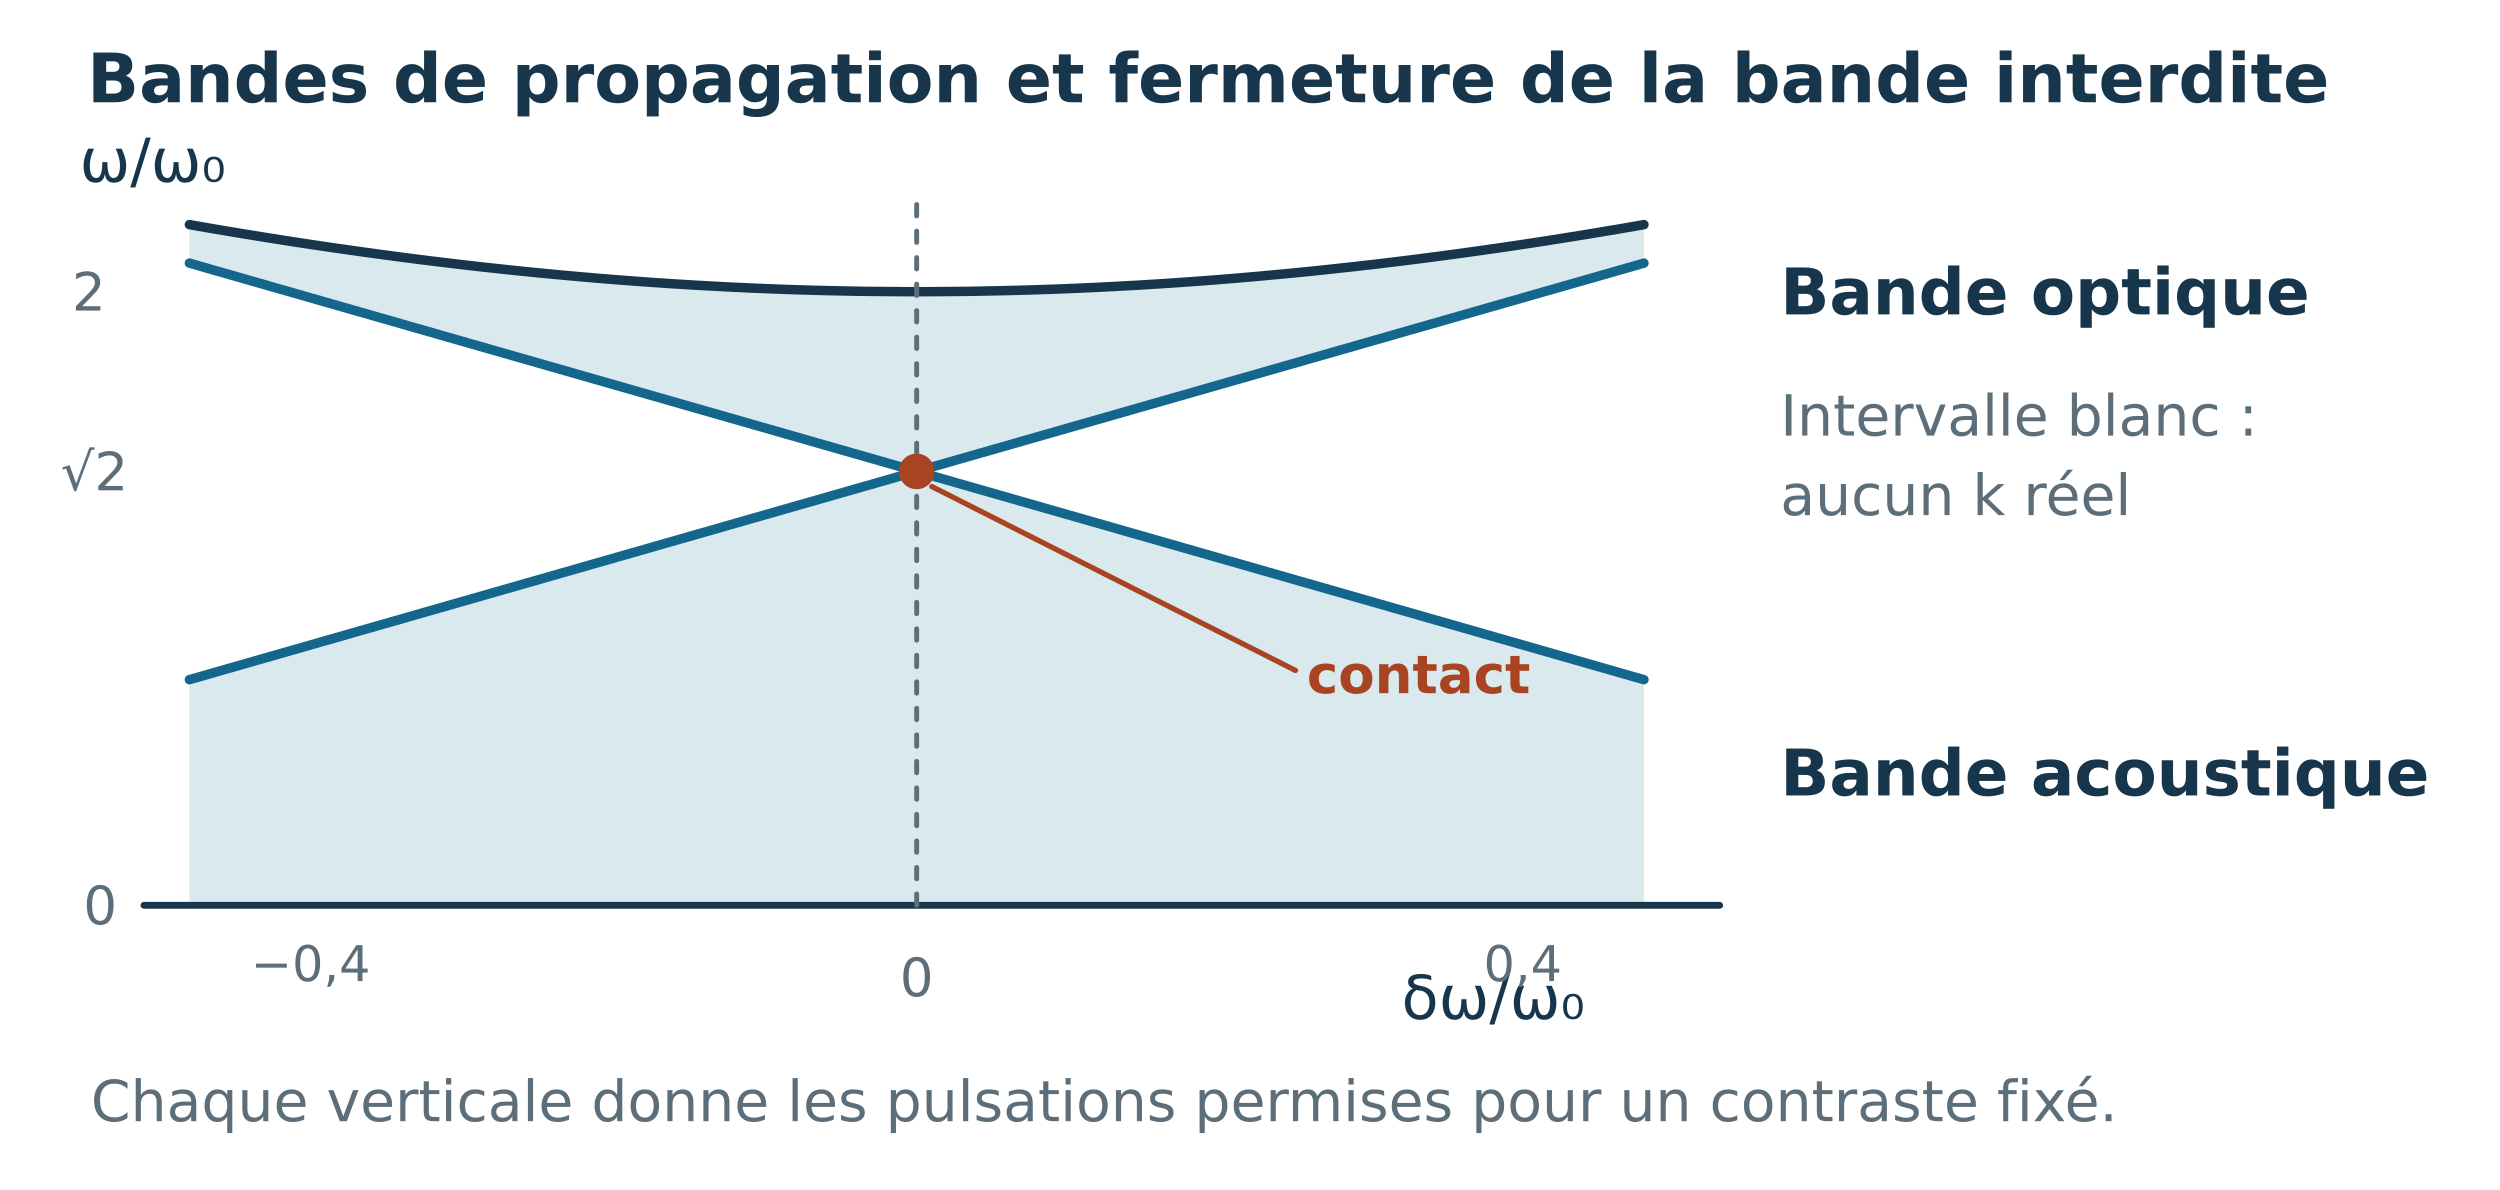
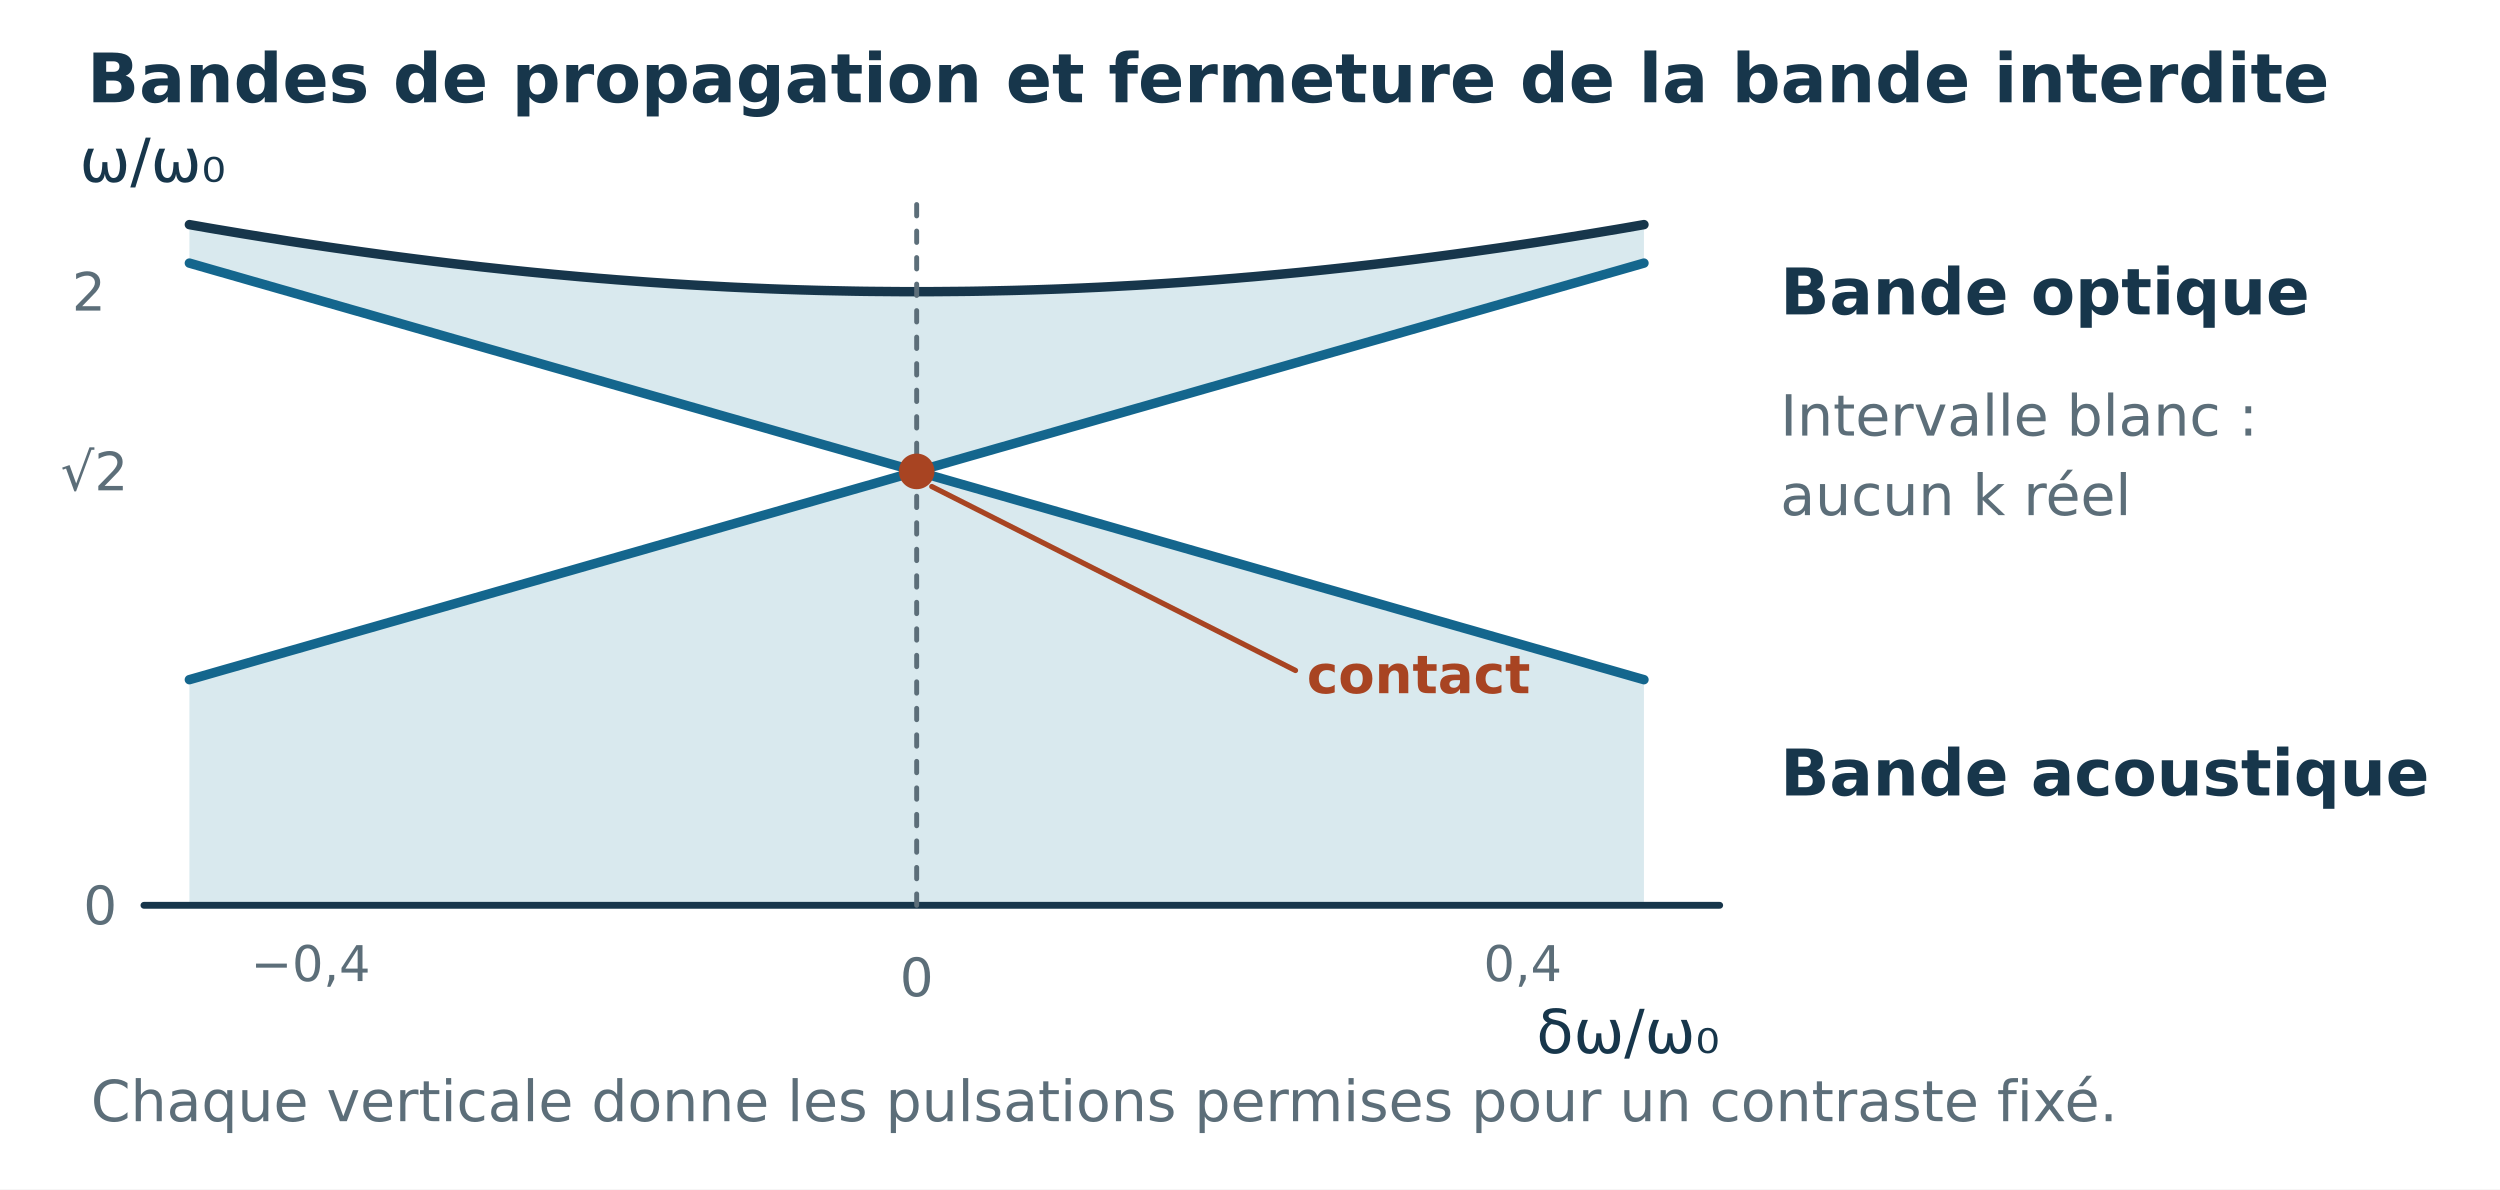
<svg xmlns="http://www.w3.org/2000/svg" width="660" height="314" viewBox="0 0 660 314">
  <rect width="660" height="314" fill="white" />
  <g font-family="DejaVu Sans, sans-serif" stroke-linejoin="round" stroke-linecap="round">
    <text x="23" y="27" fill="#17364b" font-size="18" font-weight="650" text-anchor="start">Bandes de propagation et fermeture de la bande interdite</text>
    <path d="M50.00 239.00 L52.40 239.00 L54.80 239.00 L57.20 239.00 L59.60 239.00 L62.00 239.00 L64.40 239.00 L66.80 239.00 L69.20 239.00 L71.60 239.00 L74.00 239.00 L76.40 239.00 L78.80 239.00 L81.20 239.00 L83.60 239.00 L86.00 239.00 L88.40 239.00 L90.80 239.00 L93.20 239.00 L95.60 239.00 L98.00 239.00 L100.40 239.00 L102.80 239.00 L105.20 239.00 L107.60 239.00 L110.00 239.00 L112.40 239.00 L114.80 239.00 L117.20 239.00 L119.60 239.00 L122.00 239.00 L124.40 239.00 L126.80 239.00 L129.20 239.00 L131.60 239.00 L134.00 239.00 L136.40 239.00 L138.80 239.00 L141.20 239.00 L143.60 239.00 L146.00 239.00 L148.40 239.00 L150.80 239.00 L153.20 239.00 L155.60 239.00 L158.00 239.00 L160.40 239.00 L162.80 239.00 L165.20 239.00 L167.60 239.00 L170.00 239.00 L172.40 239.00 L174.80 239.00 L177.20 239.00 L179.60 239.00 L182.00 239.00 L184.40 239.00 L186.80 239.00 L189.20 239.00 L191.60 239.00 L194.00 239.00 L196.40 239.00 L198.80 239.00 L201.20 239.00 L203.60 239.00 L206.00 239.00 L208.40 239.00 L210.80 239.00 L213.20 239.00 L215.60 239.00 L218.00 239.00 L220.40 239.00 L222.80 239.00 L225.20 239.00 L227.60 239.00 L230.00 239.00 L232.40 239.00 L234.80 239.00 L237.20 239.00 L239.60 239.00 L242.00 239.00 L244.40 239.00 L246.80 239.00 L249.20 239.00 L251.60 239.00 L254.00 239.00 L256.40 239.00 L258.80 239.00 L261.20 239.00 L263.60 239.00 L266.00 239.00 L268.40 239.00 L270.80 239.00 L273.20 239.00 L275.60 239.00 L278.00 239.00 L280.40 239.00 L282.80 239.00 L285.20 239.00 L287.60 239.00 L290.00 239.00 L292.40 239.00 L294.80 239.00 L297.20 239.00 L299.60 239.00 L302.00 239.00 L304.40 239.00 L306.80 239.00 L309.20 239.00 L311.60 239.00 L314.00 239.00 L316.40 239.00 L318.80 239.00 L321.20 239.00 L323.60 239.00 L326.00 239.00 L328.40 239.00 L330.80 239.00 L333.20 239.00 L335.60 239.00 L338.00 239.00 L340.40 239.00 L342.80 239.00 L345.20 239.00 L347.60 239.00 L350.00 239.00 L352.40 239.00 L354.80 239.00 L357.20 239.00 L359.60 239.00 L362.00 239.00 L364.40 239.00 L366.80 239.00 L369.20 239.00 L371.60 239.00 L374.00 239.00 L376.40 239.00 L378.80 239.00 L381.20 239.00 L383.60 239.00 L386.00 239.00 L388.40 239.00 L390.80 239.00 L393.20 239.00 L395.60 239.00 L398.00 239.00 L400.40 239.00 L402.80 239.00 L405.20 239.00 L407.60 239.00 L410.00 239.00 L412.40 239.00 L414.80 239.00 L417.20 239.00 L419.60 239.00 L422.00 239.00 L424.40 239.00 L426.80 239.00 L429.20 239.00 L431.60 239.00 L434.00 239.00 L434.00 179.43 L431.60 178.75 L429.20 178.06 L426.80 177.37 L424.40 176.68 L422.00 176.00 L419.60 175.31 L417.20 174.62 L414.80 173.93 L412.40 173.25 L410.00 172.56 L407.60 171.87 L405.20 171.19 L402.80 170.50 L400.40 169.81 L398.00 169.12 L395.60 168.44 L393.20 167.75 L390.80 167.06 L388.40 166.37 L386.00 165.69 L383.60 165.00 L381.20 164.31 L378.80 163.63 L376.40 162.94 L374.00 162.25 L371.60 161.56 L369.20 160.88 L366.80 160.19 L364.40 159.50 L362.00 158.81 L359.60 158.13 L357.20 157.44 L354.80 156.75 L352.40 156.06 L350.00 155.38 L347.60 154.69 L345.20 154.00 L342.80 153.32 L340.40 152.63 L338.00 151.94 L335.60 151.25 L333.20 150.57 L330.80 149.88 L328.40 149.19 L326.00 148.50 L323.60 147.82 L321.20 147.13 L318.80 146.44 L316.40 145.76 L314.00 145.07 L311.60 144.38 L309.20 143.69 L306.80 143.01 L304.40 142.32 L302.00 141.63 L299.60 140.94 L297.20 140.26 L294.80 139.57 L292.40 138.88 L290.00 138.19 L287.60 137.51 L285.20 136.82 L282.80 136.13 L280.40 135.45 L278.00 134.76 L275.60 134.07 L273.20 133.38 L270.80 132.70 L268.40 132.01 L266.00 131.32 L263.60 130.63 L261.20 129.95 L258.80 129.26 L256.40 128.57 L254.00 127.89 L251.60 127.20 L249.20 126.51 L246.80 125.82 L244.40 125.14 L242.00 124.45 L239.60 125.14 L237.20 125.82 L234.80 126.51 L232.40 127.20 L230.00 127.89 L227.60 128.57 L225.20 129.26 L222.80 129.95 L220.40 130.63 L218.00 131.32 L215.60 132.01 L213.20 132.70 L210.80 133.38 L208.40 134.07 L206.00 134.76 L203.60 135.45 L201.20 136.13 L198.80 136.82 L196.40 137.51 L194.00 138.19 L191.60 138.88 L189.20 139.57 L186.80 140.26 L184.40 140.94 L182.00 141.63 L179.60 142.32 L177.20 143.01 L174.80 143.69 L172.40 144.38 L170.00 145.07 L167.60 145.76 L165.20 146.44 L162.80 147.13 L160.40 147.82 L158.00 148.50 L155.60 149.19 L153.20 149.88 L150.80 150.57 L148.40 151.25 L146.00 151.94 L143.60 152.63 L141.20 153.32 L138.80 154.00 L136.40 154.69 L134.00 155.38 L131.60 156.06 L129.20 156.75 L126.80 157.44 L124.40 158.13 L122.00 158.81 L119.60 159.50 L117.20 160.19 L114.80 160.88 L112.40 161.56 L110.00 162.25 L107.60 162.94 L105.20 163.63 L102.80 164.31 L100.40 165.00 L98.00 165.69 L95.60 166.37 L93.20 167.06 L90.80 167.75 L88.40 168.44 L86.00 169.12 L83.60 169.81 L81.20 170.50 L78.80 171.19 L76.40 171.87 L74.00 172.56 L71.60 173.25 L69.20 173.93 L66.80 174.62 L64.40 175.31 L62.00 176.00 L59.60 176.68 L57.20 177.37 L54.80 178.06 L52.40 178.75 L50.00 179.43 Z" stroke="none" stroke-width="0" fill="#d9e9ee" />
    <path d="M50.00 69.46 L52.40 70.15 L54.80 70.84 L57.20 71.53 L59.60 72.21 L62.00 72.90 L64.40 73.59 L66.80 74.28 L69.20 74.96 L71.60 75.65 L74.00 76.34 L76.40 77.02 L78.80 77.71 L81.20 78.40 L83.60 79.09 L86.00 79.77 L88.40 80.46 L90.80 81.15 L93.20 81.84 L95.60 82.52 L98.00 83.21 L100.40 83.90 L102.80 84.58 L105.20 85.27 L107.60 85.96 L110.00 86.65 L112.40 87.33 L114.80 88.02 L117.20 88.71 L119.60 89.40 L122.00 90.08 L124.40 90.77 L126.80 91.46 L129.20 92.15 L131.60 92.83 L134.00 93.52 L136.40 94.21 L138.80 94.89 L141.20 95.58 L143.60 96.27 L146.00 96.96 L148.40 97.64 L150.80 98.33 L153.20 99.02 L155.60 99.71 L158.00 100.39 L160.40 101.08 L162.80 101.77 L165.20 102.45 L167.60 103.14 L170.00 103.83 L172.40 104.52 L174.80 105.20 L177.20 105.89 L179.60 106.58 L182.00 107.27 L184.40 107.95 L186.80 108.64 L189.20 109.33 L191.60 110.02 L194.00 110.70 L196.40 111.39 L198.80 112.08 L201.20 112.76 L203.60 113.45 L206.00 114.14 L208.40 114.83 L210.80 115.51 L213.20 116.20 L215.60 116.89 L218.00 117.58 L220.40 118.26 L222.80 118.95 L225.20 119.64 L227.60 120.32 L230.00 121.01 L232.40 121.70 L234.80 122.39 L237.20 123.07 L239.60 123.76 L242.00 124.45 L244.40 123.76 L246.80 123.07 L249.20 122.39 L251.60 121.70 L254.00 121.01 L256.40 120.32 L258.80 119.64 L261.20 118.95 L263.60 118.26 L266.00 117.58 L268.40 116.89 L270.80 116.20 L273.20 115.51 L275.60 114.83 L278.00 114.14 L280.40 113.45 L282.80 112.76 L285.20 112.08 L287.60 111.39 L290.00 110.70 L292.40 110.02 L294.80 109.33 L297.20 108.64 L299.60 107.95 L302.00 107.27 L304.40 106.58 L306.80 105.89 L309.20 105.20 L311.60 104.52 L314.00 103.83 L316.40 103.14 L318.80 102.45 L321.20 101.77 L323.60 101.08 L326.00 100.39 L328.40 99.71 L330.80 99.02 L333.20 98.33 L335.60 97.64 L338.00 96.96 L340.40 96.27 L342.80 95.58 L345.20 94.89 L347.60 94.21 L350.00 93.52 L352.40 92.83 L354.80 92.15 L357.20 91.46 L359.60 90.77 L362.00 90.08 L364.40 89.40 L366.80 88.71 L369.20 88.02 L371.60 87.33 L374.00 86.65 L376.40 85.96 L378.80 85.27 L381.20 84.58 L383.60 83.90 L386.00 83.21 L388.40 82.52 L390.80 81.84 L393.20 81.15 L395.60 80.46 L398.00 79.77 L400.40 79.09 L402.80 78.40 L405.20 77.71 L407.60 77.02 L410.00 76.34 L412.40 75.65 L414.80 74.96 L417.20 74.28 L419.60 73.59 L422.00 72.90 L424.40 72.21 L426.80 71.53 L429.20 70.84 L431.60 70.15 L434.00 69.46 L434.00 59.30 L431.60 59.72 L429.20 60.14 L426.80 60.55 L424.40 60.95 L422.00 61.35 L419.60 61.75 L417.20 62.14 L414.80 62.53 L412.40 62.91 L410.00 63.29 L407.60 63.67 L405.20 64.04 L402.80 64.40 L400.40 64.76 L398.00 65.12 L395.60 65.47 L393.20 65.81 L390.80 66.15 L388.40 66.49 L386.00 66.82 L383.60 67.15 L381.20 67.47 L378.80 67.79 L376.40 68.10 L374.00 68.41 L371.60 68.71 L369.20 69.01 L366.80 69.30 L364.40 69.59 L362.00 69.87 L359.60 70.14 L357.20 70.42 L354.80 70.68 L352.40 70.94 L350.00 71.20 L347.60 71.45 L345.20 71.70 L342.80 71.94 L340.40 72.17 L338.00 72.40 L335.60 72.62 L333.20 72.84 L330.80 73.06 L328.40 73.26 L326.00 73.47 L323.60 73.66 L321.20 73.86 L318.80 74.04 L316.40 74.22 L314.00 74.40 L311.60 74.57 L309.20 74.73 L306.80 74.89 L304.40 75.04 L302.00 75.19 L299.60 75.33 L297.20 75.46 L294.80 75.59 L292.40 75.72 L290.00 75.84 L287.60 75.95 L285.20 76.06 L282.80 76.16 L280.40 76.26 L278.00 76.35 L275.60 76.43 L273.20 76.51 L270.80 76.58 L268.40 76.65 L266.00 76.71 L263.60 76.76 L261.20 76.81 L258.80 76.86 L256.40 76.90 L254.00 76.93 L251.60 76.95 L249.20 76.97 L246.80 76.99 L244.40 77.00 L242.00 77.00 L239.60 77.00 L237.20 76.99 L234.80 76.97 L232.40 76.95 L230.00 76.93 L227.60 76.90 L225.20 76.86 L222.80 76.81 L220.40 76.76 L218.00 76.71 L215.60 76.65 L213.20 76.58 L210.80 76.51 L208.40 76.43 L206.00 76.35 L203.60 76.26 L201.20 76.16 L198.80 76.06 L196.40 75.95 L194.00 75.84 L191.60 75.72 L189.20 75.59 L186.80 75.46 L184.40 75.33 L182.00 75.19 L179.60 75.04 L177.20 74.89 L174.80 74.73 L172.40 74.57 L170.00 74.40 L167.60 74.22 L165.20 74.04 L162.80 73.86 L160.40 73.66 L158.00 73.47 L155.60 73.26 L153.20 73.06 L150.80 72.84 L148.40 72.62 L146.00 72.40 L143.60 72.17 L141.20 71.94 L138.80 71.70 L136.40 71.45 L134.00 71.20 L131.60 70.94 L129.20 70.68 L126.80 70.42 L124.40 70.14 L122.00 69.87 L119.60 69.59 L117.20 69.30 L114.80 69.01 L112.40 68.71 L110.00 68.41 L107.60 68.10 L105.20 67.79 L102.80 67.47 L100.40 67.15 L98.00 66.82 L95.60 66.49 L93.20 66.15 L90.80 65.81 L88.40 65.47 L86.00 65.12 L83.60 64.76 L81.20 64.40 L78.80 64.04 L76.40 63.67 L74.00 63.29 L71.60 62.91 L69.20 62.53 L66.80 62.14 L64.40 61.75 L62.00 61.35 L59.60 60.95 L57.20 60.55 L54.80 60.14 L52.40 59.72 L50.00 59.30 Z" stroke="none" stroke-width="0" fill="#d9e9ee" />
    <path d="M50.00 179.43 L52.40 178.75 L54.80 178.06 L57.20 177.37 L59.60 176.68 L62.00 176.00 L64.40 175.31 L66.80 174.62 L69.20 173.93 L71.60 173.25 L74.00 172.56 L76.40 171.87 L78.80 171.19 L81.20 170.50 L83.60 169.81 L86.00 169.12 L88.40 168.44 L90.80 167.75 L93.20 167.06 L95.60 166.37 L98.00 165.69 L100.40 165.00 L102.80 164.31 L105.20 163.63 L107.60 162.94 L110.00 162.25 L112.40 161.56 L114.80 160.88 L117.20 160.19 L119.60 159.50 L122.00 158.81 L124.40 158.13 L126.80 157.44 L129.20 156.75 L131.60 156.06 L134.00 155.38 L136.40 154.69 L138.80 154.00 L141.20 153.32 L143.60 152.63 L146.00 151.94 L148.40 151.25 L150.80 150.57 L153.20 149.88 L155.60 149.19 L158.00 148.50 L160.40 147.82 L162.80 147.13 L165.20 146.44 L167.60 145.76 L170.00 145.07 L172.40 144.38 L174.80 143.69 L177.20 143.01 L179.60 142.32 L182.00 141.63 L184.40 140.94 L186.80 140.26 L189.20 139.57 L191.60 138.88 L194.00 138.19 L196.40 137.51 L198.80 136.82 L201.20 136.13 L203.60 135.45 L206.00 134.76 L208.40 134.07 L210.80 133.38 L213.20 132.70 L215.60 132.01 L218.00 131.32 L220.40 130.63 L222.80 129.95 L225.20 129.26 L227.60 128.57 L230.00 127.89 L232.40 127.20 L234.80 126.51 L237.20 125.82 L239.60 125.14 L242.00 124.45 L244.40 125.14 L246.80 125.82 L249.20 126.51 L251.60 127.20 L254.00 127.89 L256.40 128.57 L258.80 129.26 L261.20 129.95 L263.60 130.63 L266.00 131.32 L268.40 132.01 L270.80 132.70 L273.20 133.38 L275.60 134.07 L278.00 134.76 L280.40 135.45 L282.80 136.13 L285.20 136.82 L287.60 137.51 L290.00 138.19 L292.40 138.88 L294.80 139.57 L297.20 140.26 L299.60 140.94 L302.00 141.63 L304.40 142.32 L306.80 143.01 L309.20 143.69 L311.60 144.38 L314.00 145.07 L316.40 145.76 L318.80 146.44 L321.20 147.13 L323.60 147.82 L326.00 148.50 L328.40 149.19 L330.80 149.88 L333.20 150.57 L335.60 151.25 L338.00 151.94 L340.40 152.63 L342.80 153.32 L345.20 154.00 L347.60 154.69 L350.00 155.38 L352.40 156.06 L354.80 156.75 L357.20 157.44 L359.60 158.13 L362.00 158.81 L364.40 159.50 L366.80 160.19 L369.20 160.88 L371.60 161.56 L374.00 162.25 L376.40 162.94 L378.80 163.63 L381.20 164.31 L383.60 165.00 L386.00 165.69 L388.40 166.37 L390.80 167.06 L393.20 167.75 L395.60 168.44 L398.00 169.12 L400.40 169.81 L402.80 170.50 L405.20 171.19 L407.60 171.87 L410.00 172.56 L412.40 173.25 L414.80 173.93 L417.20 174.62 L419.60 175.31 L422.00 176.00 L424.40 176.68 L426.80 177.37 L429.20 178.06 L431.60 178.75 L434.00 179.43" stroke="#14668d" stroke-width="2.5" fill="none" />
    <path d="M50.00 69.46 L52.40 70.15 L54.80 70.84 L57.20 71.53 L59.60 72.21 L62.00 72.90 L64.40 73.59 L66.80 74.28 L69.20 74.96 L71.60 75.65 L74.00 76.34 L76.40 77.02 L78.80 77.71 L81.20 78.40 L83.60 79.09 L86.00 79.77 L88.40 80.46 L90.80 81.15 L93.20 81.84 L95.60 82.52 L98.00 83.21 L100.40 83.90 L102.80 84.58 L105.20 85.27 L107.60 85.96 L110.00 86.65 L112.40 87.33 L114.80 88.02 L117.20 88.71 L119.60 89.40 L122.00 90.08 L124.40 90.77 L126.80 91.46 L129.20 92.15 L131.60 92.83 L134.00 93.52 L136.40 94.21 L138.80 94.89 L141.20 95.58 L143.60 96.27 L146.00 96.96 L148.40 97.64 L150.80 98.33 L153.20 99.02 L155.60 99.71 L158.00 100.39 L160.40 101.08 L162.80 101.77 L165.20 102.45 L167.60 103.14 L170.00 103.83 L172.40 104.52 L174.80 105.20 L177.20 105.89 L179.60 106.58 L182.00 107.27 L184.40 107.95 L186.80 108.64 L189.20 109.33 L191.60 110.02 L194.00 110.70 L196.40 111.39 L198.80 112.08 L201.20 112.76 L203.60 113.45 L206.00 114.14 L208.40 114.83 L210.80 115.51 L213.20 116.20 L215.60 116.89 L218.00 117.58 L220.40 118.26 L222.80 118.95 L225.20 119.64 L227.60 120.32 L230.00 121.01 L232.40 121.70 L234.80 122.39 L237.20 123.07 L239.60 123.76 L242.00 124.45 L244.40 123.76 L246.80 123.07 L249.20 122.39 L251.60 121.70 L254.00 121.01 L256.40 120.32 L258.80 119.64 L261.20 118.95 L263.60 118.26 L266.00 117.58 L268.40 116.89 L270.80 116.20 L273.20 115.51 L275.60 114.83 L278.00 114.14 L280.40 113.45 L282.80 112.76 L285.20 112.08 L287.60 111.39 L290.00 110.70 L292.40 110.02 L294.80 109.33 L297.20 108.64 L299.60 107.95 L302.00 107.27 L304.40 106.58 L306.80 105.89 L309.20 105.20 L311.60 104.52 L314.00 103.83 L316.40 103.14 L318.80 102.45 L321.20 101.77 L323.60 101.08 L326.00 100.39 L328.40 99.71 L330.80 99.02 L333.20 98.33 L335.60 97.64 L338.00 96.96 L340.40 96.27 L342.80 95.58 L345.20 94.89 L347.60 94.21 L350.00 93.52 L352.40 92.83 L354.80 92.15 L357.20 91.46 L359.60 90.77 L362.00 90.08 L364.40 89.40 L366.80 88.71 L369.20 88.02 L371.60 87.33 L374.00 86.65 L376.40 85.96 L378.80 85.27 L381.20 84.58 L383.60 83.90 L386.00 83.21 L388.40 82.52 L390.80 81.84 L393.20 81.15 L395.60 80.46 L398.00 79.77 L400.40 79.09 L402.80 78.40 L405.20 77.71 L407.60 77.02 L410.00 76.34 L412.40 75.65 L414.80 74.96 L417.20 74.28 L419.60 73.59 L422.00 72.90 L424.40 72.21 L426.80 71.53 L429.20 70.84 L431.60 70.15 L434.00 69.46" stroke="#14668d" stroke-width="2.5" fill="none" />
    <path d="M50.00 59.30 L52.40 59.72 L54.80 60.14 L57.20 60.55 L59.60 60.95 L62.00 61.35 L64.40 61.75 L66.80 62.14 L69.20 62.53 L71.60 62.91 L74.00 63.29 L76.40 63.67 L78.80 64.04 L81.20 64.40 L83.60 64.76 L86.00 65.12 L88.40 65.47 L90.80 65.81 L93.20 66.15 L95.60 66.49 L98.00 66.82 L100.40 67.15 L102.80 67.47 L105.20 67.79 L107.60 68.10 L110.00 68.41 L112.40 68.71 L114.80 69.01 L117.20 69.30 L119.60 69.59 L122.00 69.87 L124.40 70.14 L126.80 70.42 L129.20 70.68 L131.60 70.94 L134.00 71.20 L136.40 71.45 L138.80 71.70 L141.20 71.94 L143.60 72.17 L146.00 72.40 L148.40 72.62 L150.80 72.84 L153.20 73.06 L155.60 73.26 L158.00 73.47 L160.40 73.66 L162.80 73.86 L165.20 74.04 L167.60 74.22 L170.00 74.40 L172.40 74.57 L174.80 74.73 L177.20 74.89 L179.60 75.04 L182.00 75.19 L184.40 75.33 L186.80 75.46 L189.20 75.59 L191.60 75.72 L194.00 75.84 L196.40 75.95 L198.80 76.06 L201.20 76.16 L203.60 76.26 L206.00 76.35 L208.40 76.43 L210.80 76.51 L213.20 76.58 L215.60 76.65 L218.00 76.71 L220.40 76.76 L222.80 76.81 L225.20 76.86 L227.60 76.90 L230.00 76.93 L232.40 76.95 L234.80 76.97 L237.20 76.99 L239.60 77.00 L242.00 77.00 L244.40 77.00 L246.80 76.99 L249.20 76.97 L251.60 76.95 L254.00 76.93 L256.40 76.90 L258.80 76.86 L261.20 76.81 L263.60 76.76 L266.00 76.71 L268.40 76.65 L270.80 76.58 L273.20 76.51 L275.60 76.43 L278.00 76.35 L280.40 76.26 L282.80 76.16 L285.20 76.06 L287.60 75.95 L290.00 75.84 L292.40 75.72 L294.80 75.59 L297.20 75.46 L299.60 75.33 L302.00 75.19 L304.40 75.04 L306.80 74.89 L309.20 74.73 L311.60 74.57 L314.00 74.40 L316.40 74.22 L318.80 74.04 L321.20 73.86 L323.60 73.66 L326.00 73.47 L328.40 73.26 L330.80 73.06 L333.20 72.84 L335.60 72.62 L338.00 72.40 L340.40 72.17 L342.80 71.94 L345.20 71.70 L347.60 71.45 L350.00 71.20 L352.40 70.94 L354.80 70.68 L357.20 70.42 L359.60 70.14 L362.00 69.87 L364.40 69.59 L366.80 69.30 L369.20 69.01 L371.60 68.71 L374.00 68.41 L376.40 68.10 L378.80 67.79 L381.20 67.47 L383.60 67.15 L386.00 66.82 L388.40 66.49 L390.80 66.15 L393.20 65.81 L395.60 65.47 L398.00 65.12 L400.40 64.76 L402.80 64.40 L405.20 64.04 L407.60 63.67 L410.00 63.29 L412.40 62.91 L414.80 62.53 L417.20 62.14 L419.60 61.75 L422.00 61.35 L424.40 60.95 L426.80 60.55 L429.20 60.14 L431.60 59.72 L434.00 59.30" stroke="#17364b" stroke-width="2.5" fill="none" />
    <line x1="38.00" y1="239.00" x2="454.00" y2="239.00" stroke="#17364b" stroke-width="1.8" />
    <line x1="242.00" y1="239.00" x2="242.00" y2="50.27" stroke="#5c6e79" stroke-width="1.3" stroke-dasharray="3 4" />
    <text x="21" y="48" fill="#17364b" font-size="16" font-weight="400" text-anchor="start">ω/ω₀</text>
    <text x="242" y="263" fill="#5c6e79" font-size="14" font-weight="400" text-anchor="middle">0</text>
-     <text x="370" y="269" fill="#17364b" font-size="16" font-weight="400" text-anchor="start">δω/ω₀</text>
+     <text x="454" y="278" fill="#17364b" font-size="16" font-weight="400" text-anchor="end">δω/ω₀</text>
    <text x="19" y="82" fill="#5c6e79" font-size="14" font-weight="400" text-anchor="start">2</text>
    <text x="16" y="129.449" fill="#5c6e79" font-size="14" font-weight="400" text-anchor="start">√2</text>
    <text x="22" y="244" fill="#5c6e79" font-size="14" font-weight="400" text-anchor="start">0</text>
    <circle cx="242.00" cy="124.45" r="4.7" fill="#a84422" />
    <line x1="246.00" y1="128.45" x2="342.00" y2="177.00" stroke="#a84422" stroke-width="1.4" />
    <text x="345" y="183" fill="#a84422" font-size="14" font-weight="650" text-anchor="start">contact</text>
    <text x="470" y="83" fill="#17364b" font-size="17" font-weight="650" text-anchor="start">Bande optique</text>
    <text x="470" y="115" fill="#5c6e79" font-size="15" font-weight="400" text-anchor="start">Intervalle blanc :</text>
    <text x="470" y="136" fill="#5c6e79" font-size="15" font-weight="400" text-anchor="start">aucun k réel</text>
    <text x="470" y="210" fill="#17364b" font-size="17" font-weight="650" text-anchor="start">Bande acoustique</text>
    <text x="24" y="296" fill="#5c6e79" font-size="15" font-weight="400" text-anchor="start">Chaque verticale donne les pulsations permises pour un contraste fixé.</text>
    <g font-size="13" fill="#5c6e79" text-anchor="middle">
      <text x="82" y="259">−0,4</text>
      <text x="402" y="259">0,4</text>
    </g>
  </g>
</svg>
